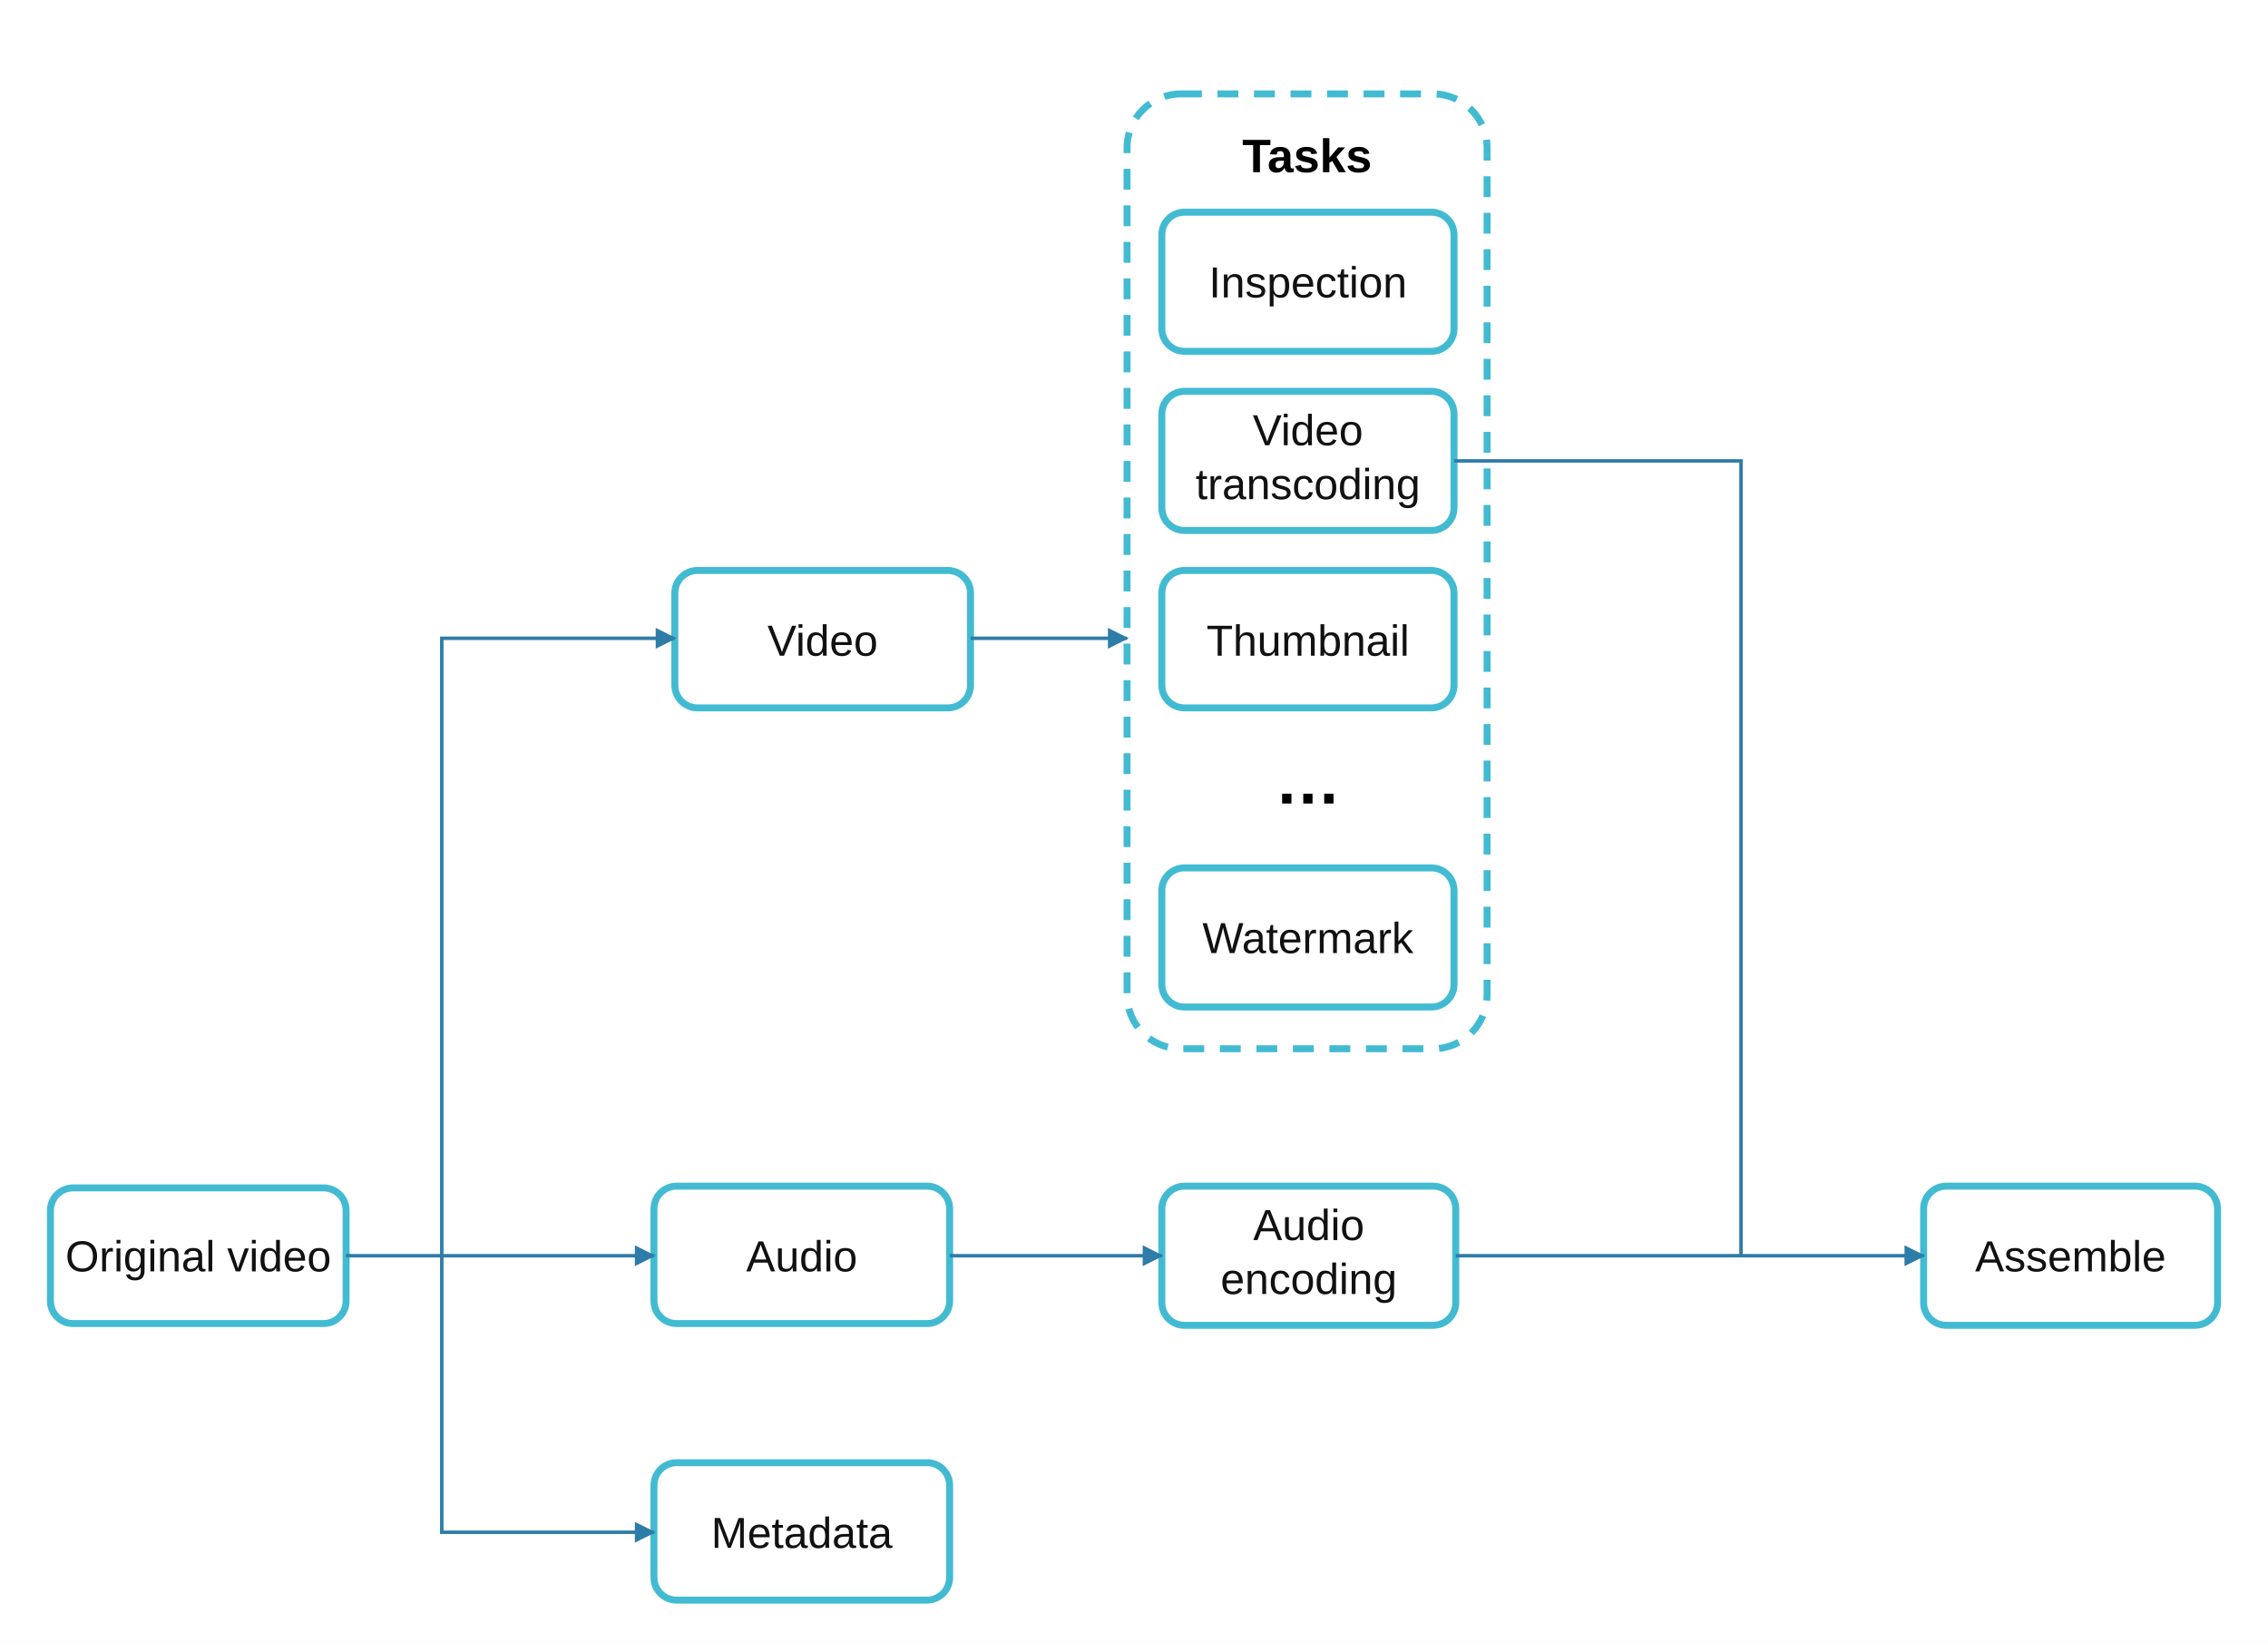
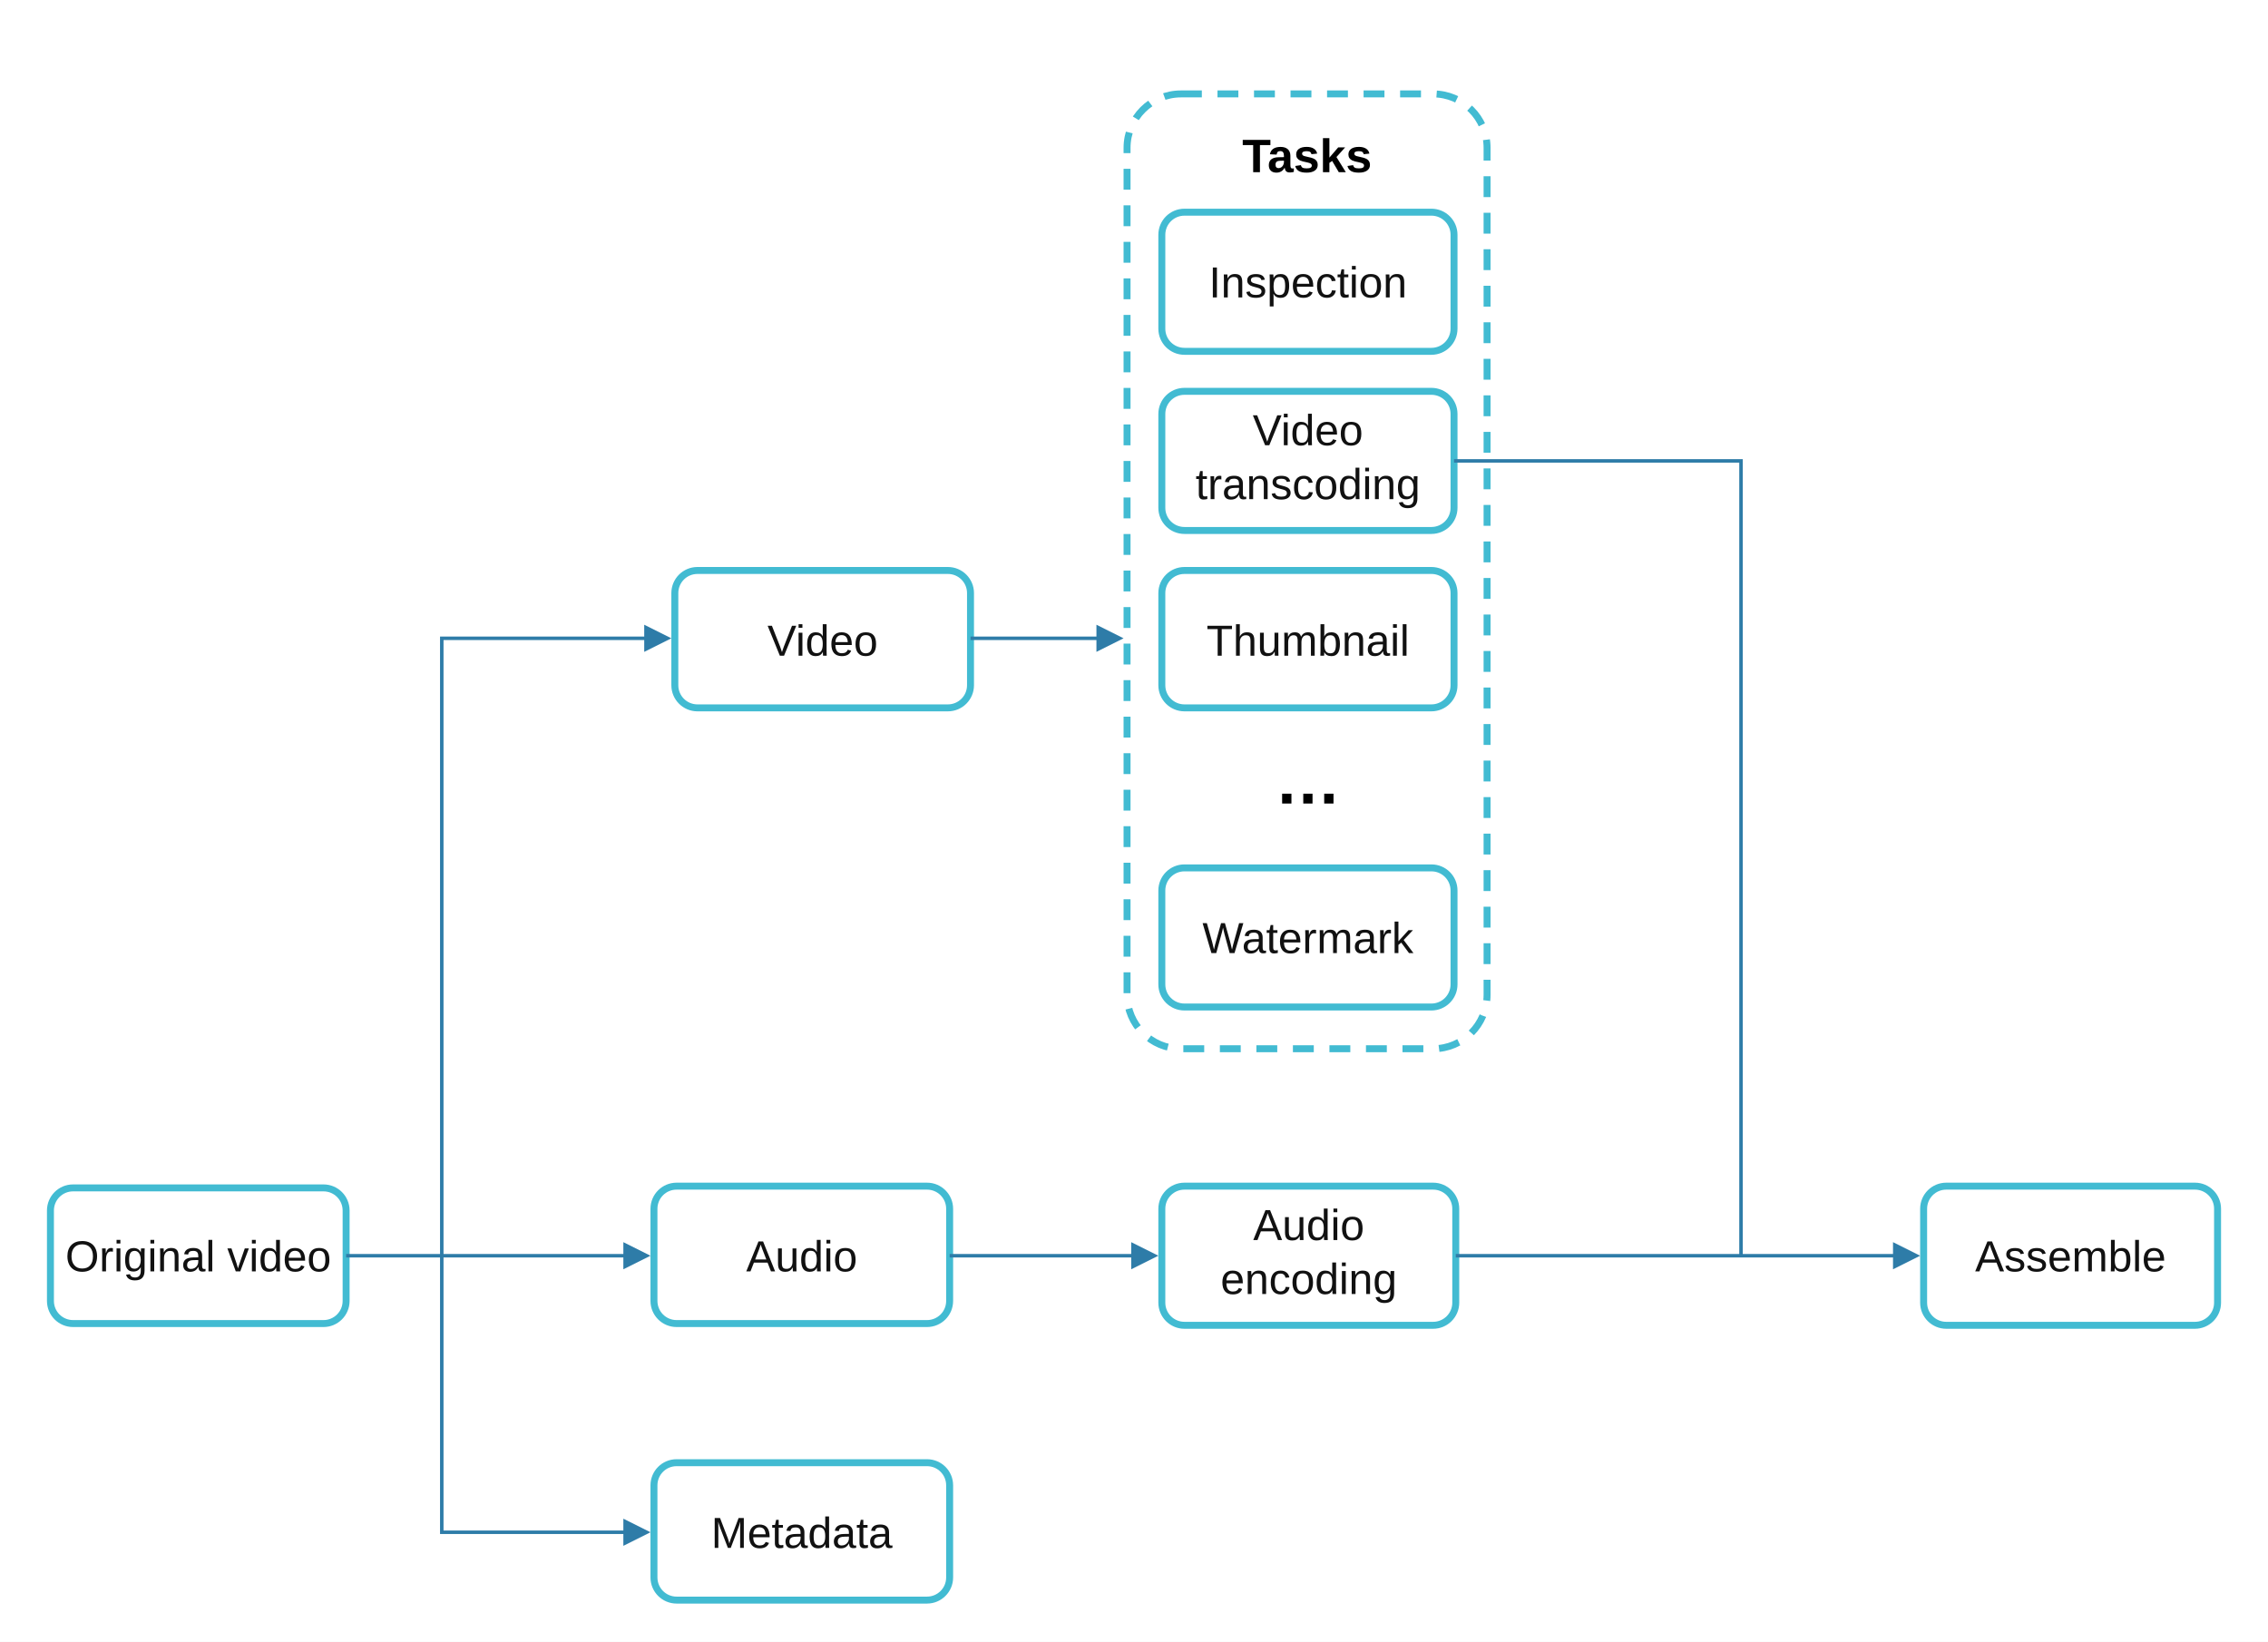
<svg xmlns="http://www.w3.org/2000/svg" width="1304" height="944" viewBox="0 0 1304 944" role="img" aria-labelledby="title desc">
  <defs>
-     <marker id="arrow" markerWidth="12" markerHeight="12" viewBox="0 0 12 12" refX="11" refY="6" orient="auto" markerUnits="userSpaceOnUse">
-       <path d="M0 0L12 6L0 12Z" fill="#2e7ca8" />
+     <marker id="arrow" markerWidth="15.6" markerHeight="15.6" viewBox="0 0 15.6 15.6" refX="12.1" refY="7.8" orient="auto" markerUnits="userSpaceOnUse">
+       <path d="M0 0L15.6 7.8L0 15.6Z" fill="#2e7ca8" />
    </marker>
    <style>.task{fill:#fff;stroke:#42bbd2;stroke-width:4}.flow,.join{fill:none;stroke:#2e7ca8;stroke-width:2}.flow{marker-end:url(#arrow)}.t{font:25px Arial,Helvetica,sans-serif;fill:#111;text-anchor:middle}</style>
  </defs>
  <rect width="1304" height="944" fill="#fff" />
  <rect class="task" x="29" y="683" width="170" height="78" rx="13" />
  <text class="t" x="114" y="731">Original video</text>
  <rect class="task" x="388" y="328" width="170" height="79" rx="13" />
  <text class="t" x="473" y="377">Video</text>
  <rect class="task" x="376" y="682" width="170" height="79" rx="13" />
  <text class="t" x="461" y="731">Audio</text>
  <rect class="task" x="376" y="841" width="170" height="79" rx="13" />
  <text class="t" x="461" y="890">Metadata</text>
-   <path class="flow" d="M199 722H376" />
-   <path class="flow" d="M254 722V367H388" />
-   <path class="flow" d="M254 722V881H376" />
+   <path class="flow" d="M199 722L370.5 722" />
+   <path class="flow" d="M254 722V367L382.5 367" />
+   <path class="flow" d="M254 722V881L370.5 881" />
  <rect x="648" y="54" width="207" height="549" rx="31" fill="#fff" stroke="#42bbd2" stroke-width="4" stroke-dasharray="12 9" />
  <text x="751.5" y="99" font-family="Arial,Helvetica,sans-serif" font-size="27" font-weight="700" text-anchor="middle">Tasks</text>
  <rect class="task" x="668" y="122" width="168" height="80" rx="13" />
  <text class="t" x="752" y="171">Inspection</text>
  <rect class="task" x="668" y="225" width="168" height="80" rx="13" />
  <text class="t" x="752" y="256">Video</text>
  <text class="t" x="752" y="287">transcoding</text>
  <rect class="task" x="668" y="328" width="168" height="79" rx="13" />
  <text class="t" x="752" y="377">Thumbnail</text>
  <text x="752" y="462" font-family="Arial,Helvetica,sans-serif" font-size="38" font-weight="700" text-anchor="middle">…</text>
  <rect class="task" x="668" y="499" width="168" height="80" rx="13" />
  <text class="t" x="752" y="548">Watermark</text>
-   <path class="flow" d="M558 367H648" />
+   <path class="flow" d="M558 367L642.5 367" />
  <rect class="task" x="668" y="682" width="169" height="80" rx="13" />
  <text class="t" x="752.5" y="713">Audio</text>
  <text class="t" x="752.5" y="744">encoding</text>
  <rect class="task" x="1106" y="682" width="169" height="80" rx="13" />
  <text class="t" x="1190.5" y="731">Assemble</text>
-   <path class="flow" d="M546 722H668" />
+   <path class="flow" d="M546 722L662.5 722" />
  <path class="join" d="M836 265H1001V722" />
-   <path class="flow" d="M837 722H1106" />
+   <path class="flow" d="M837 722L1100.5 722" />
</svg>
